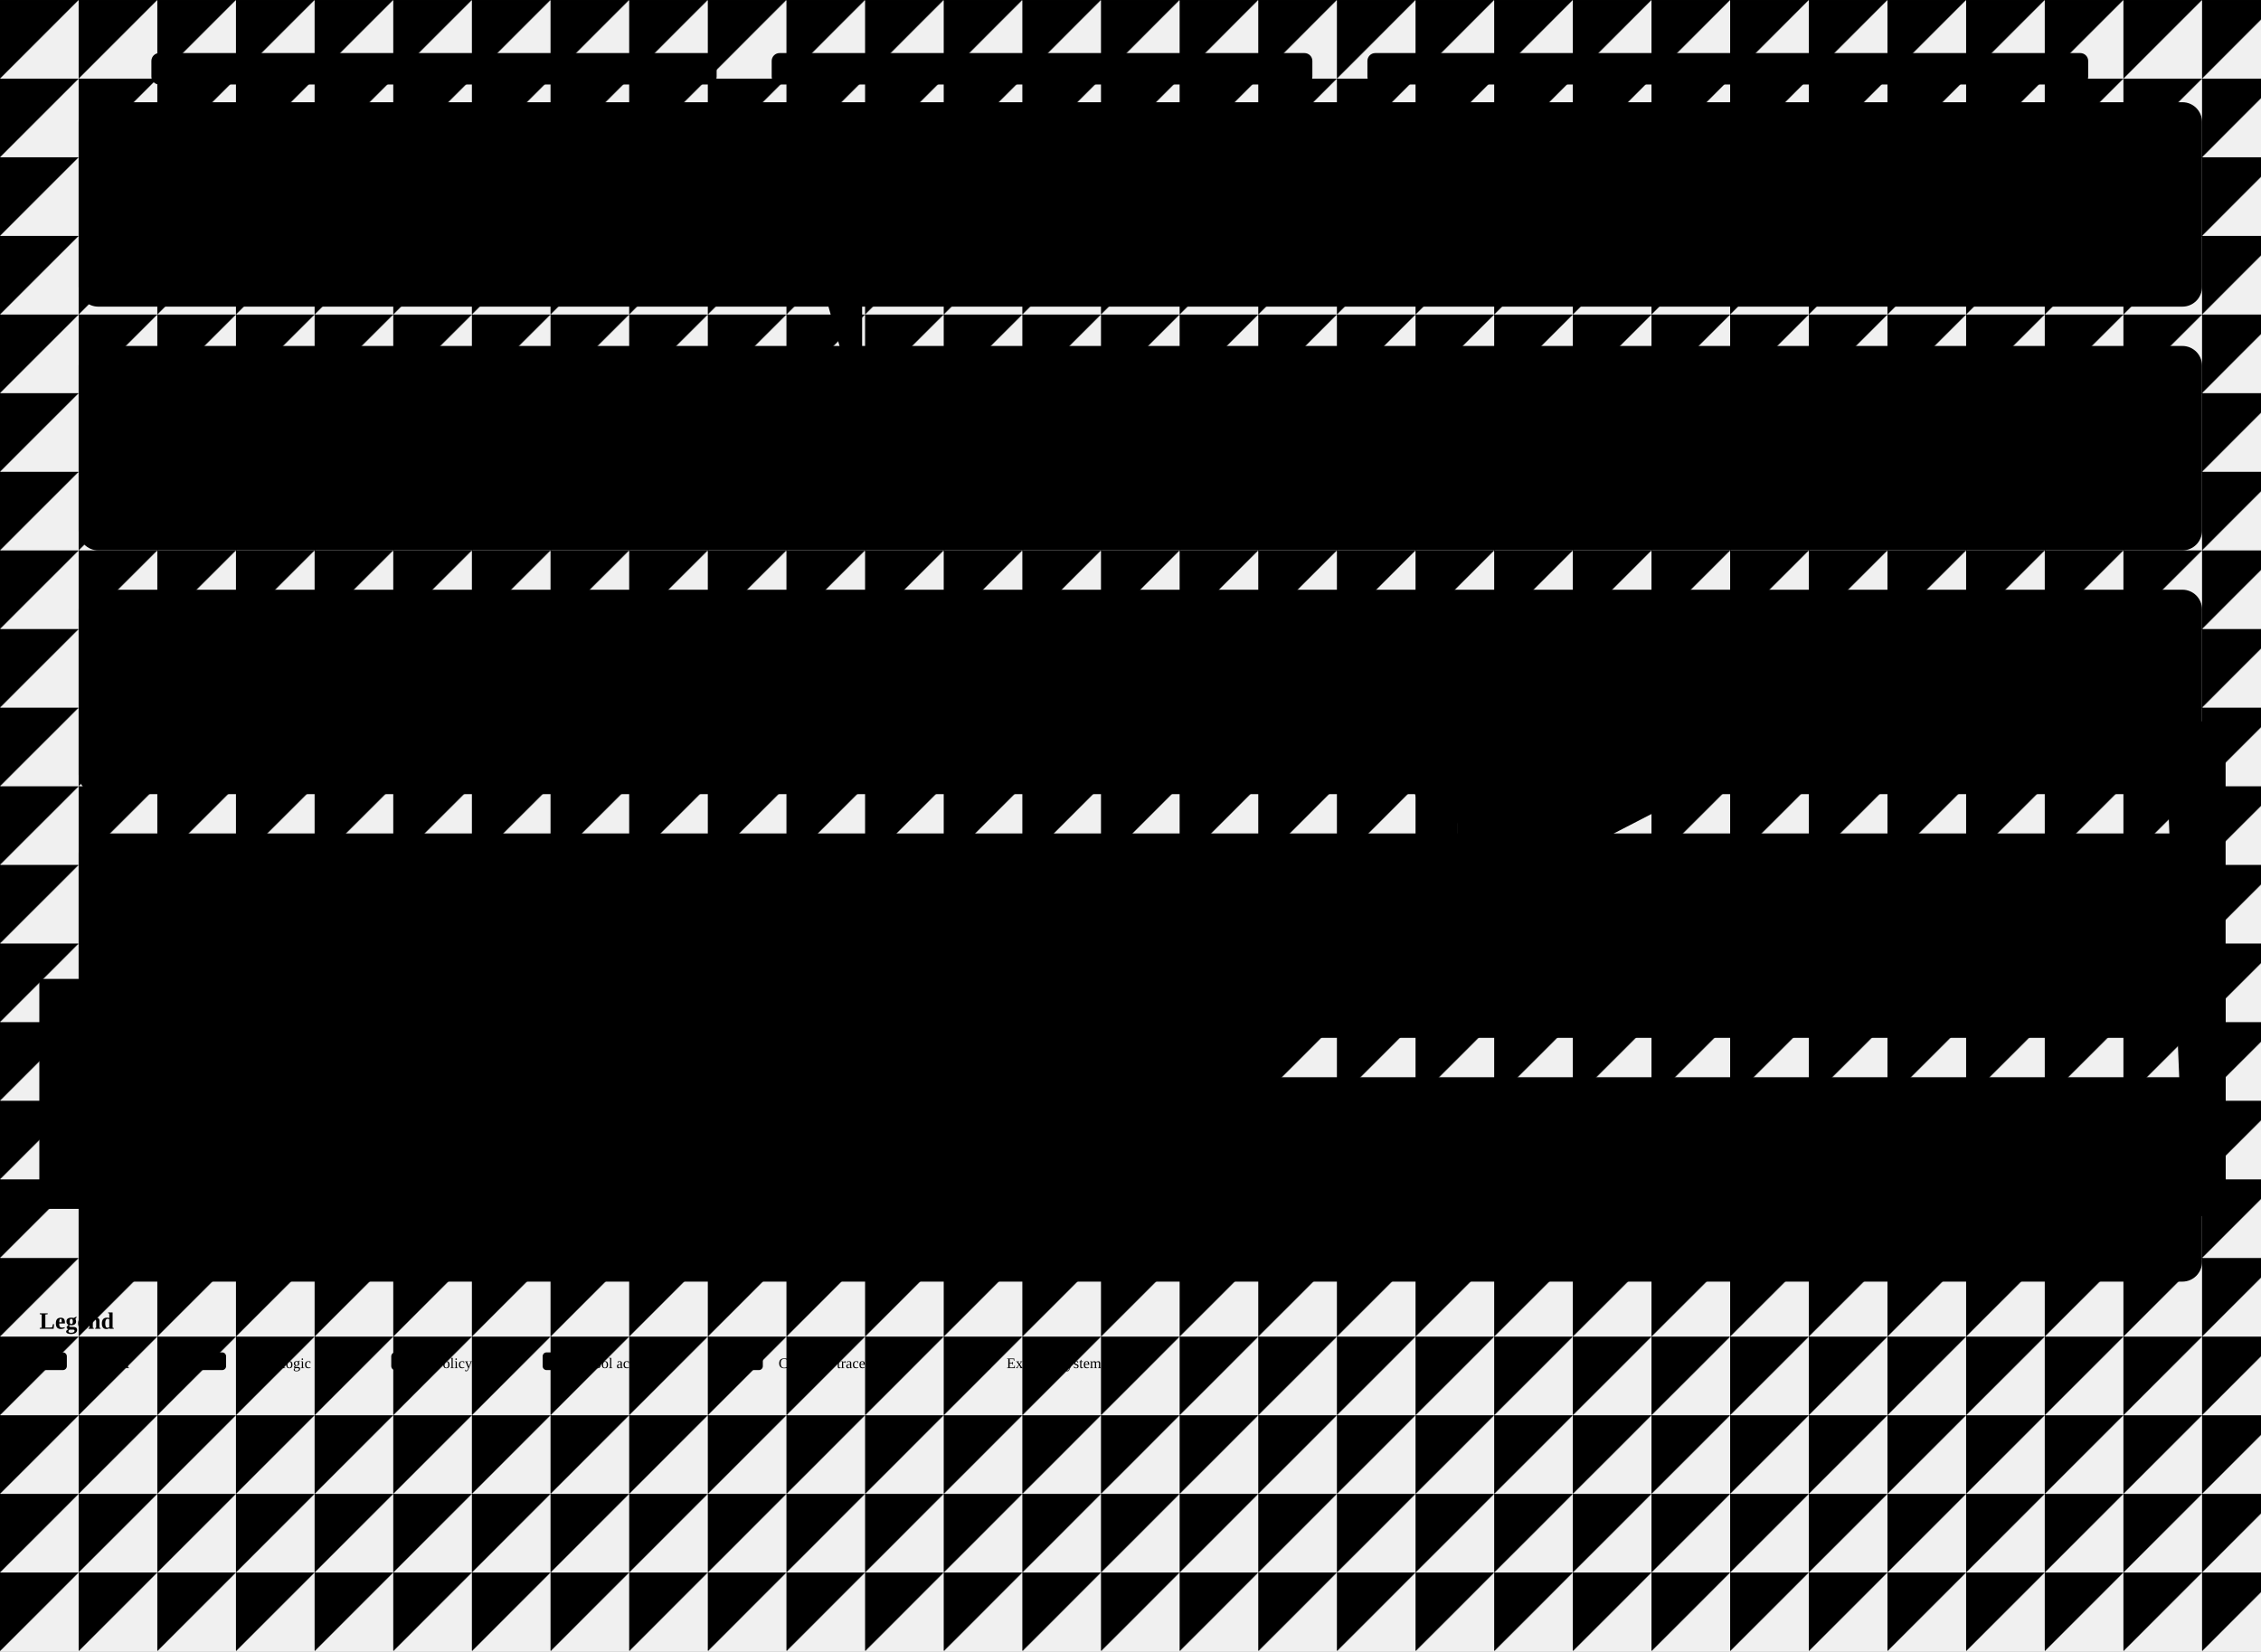
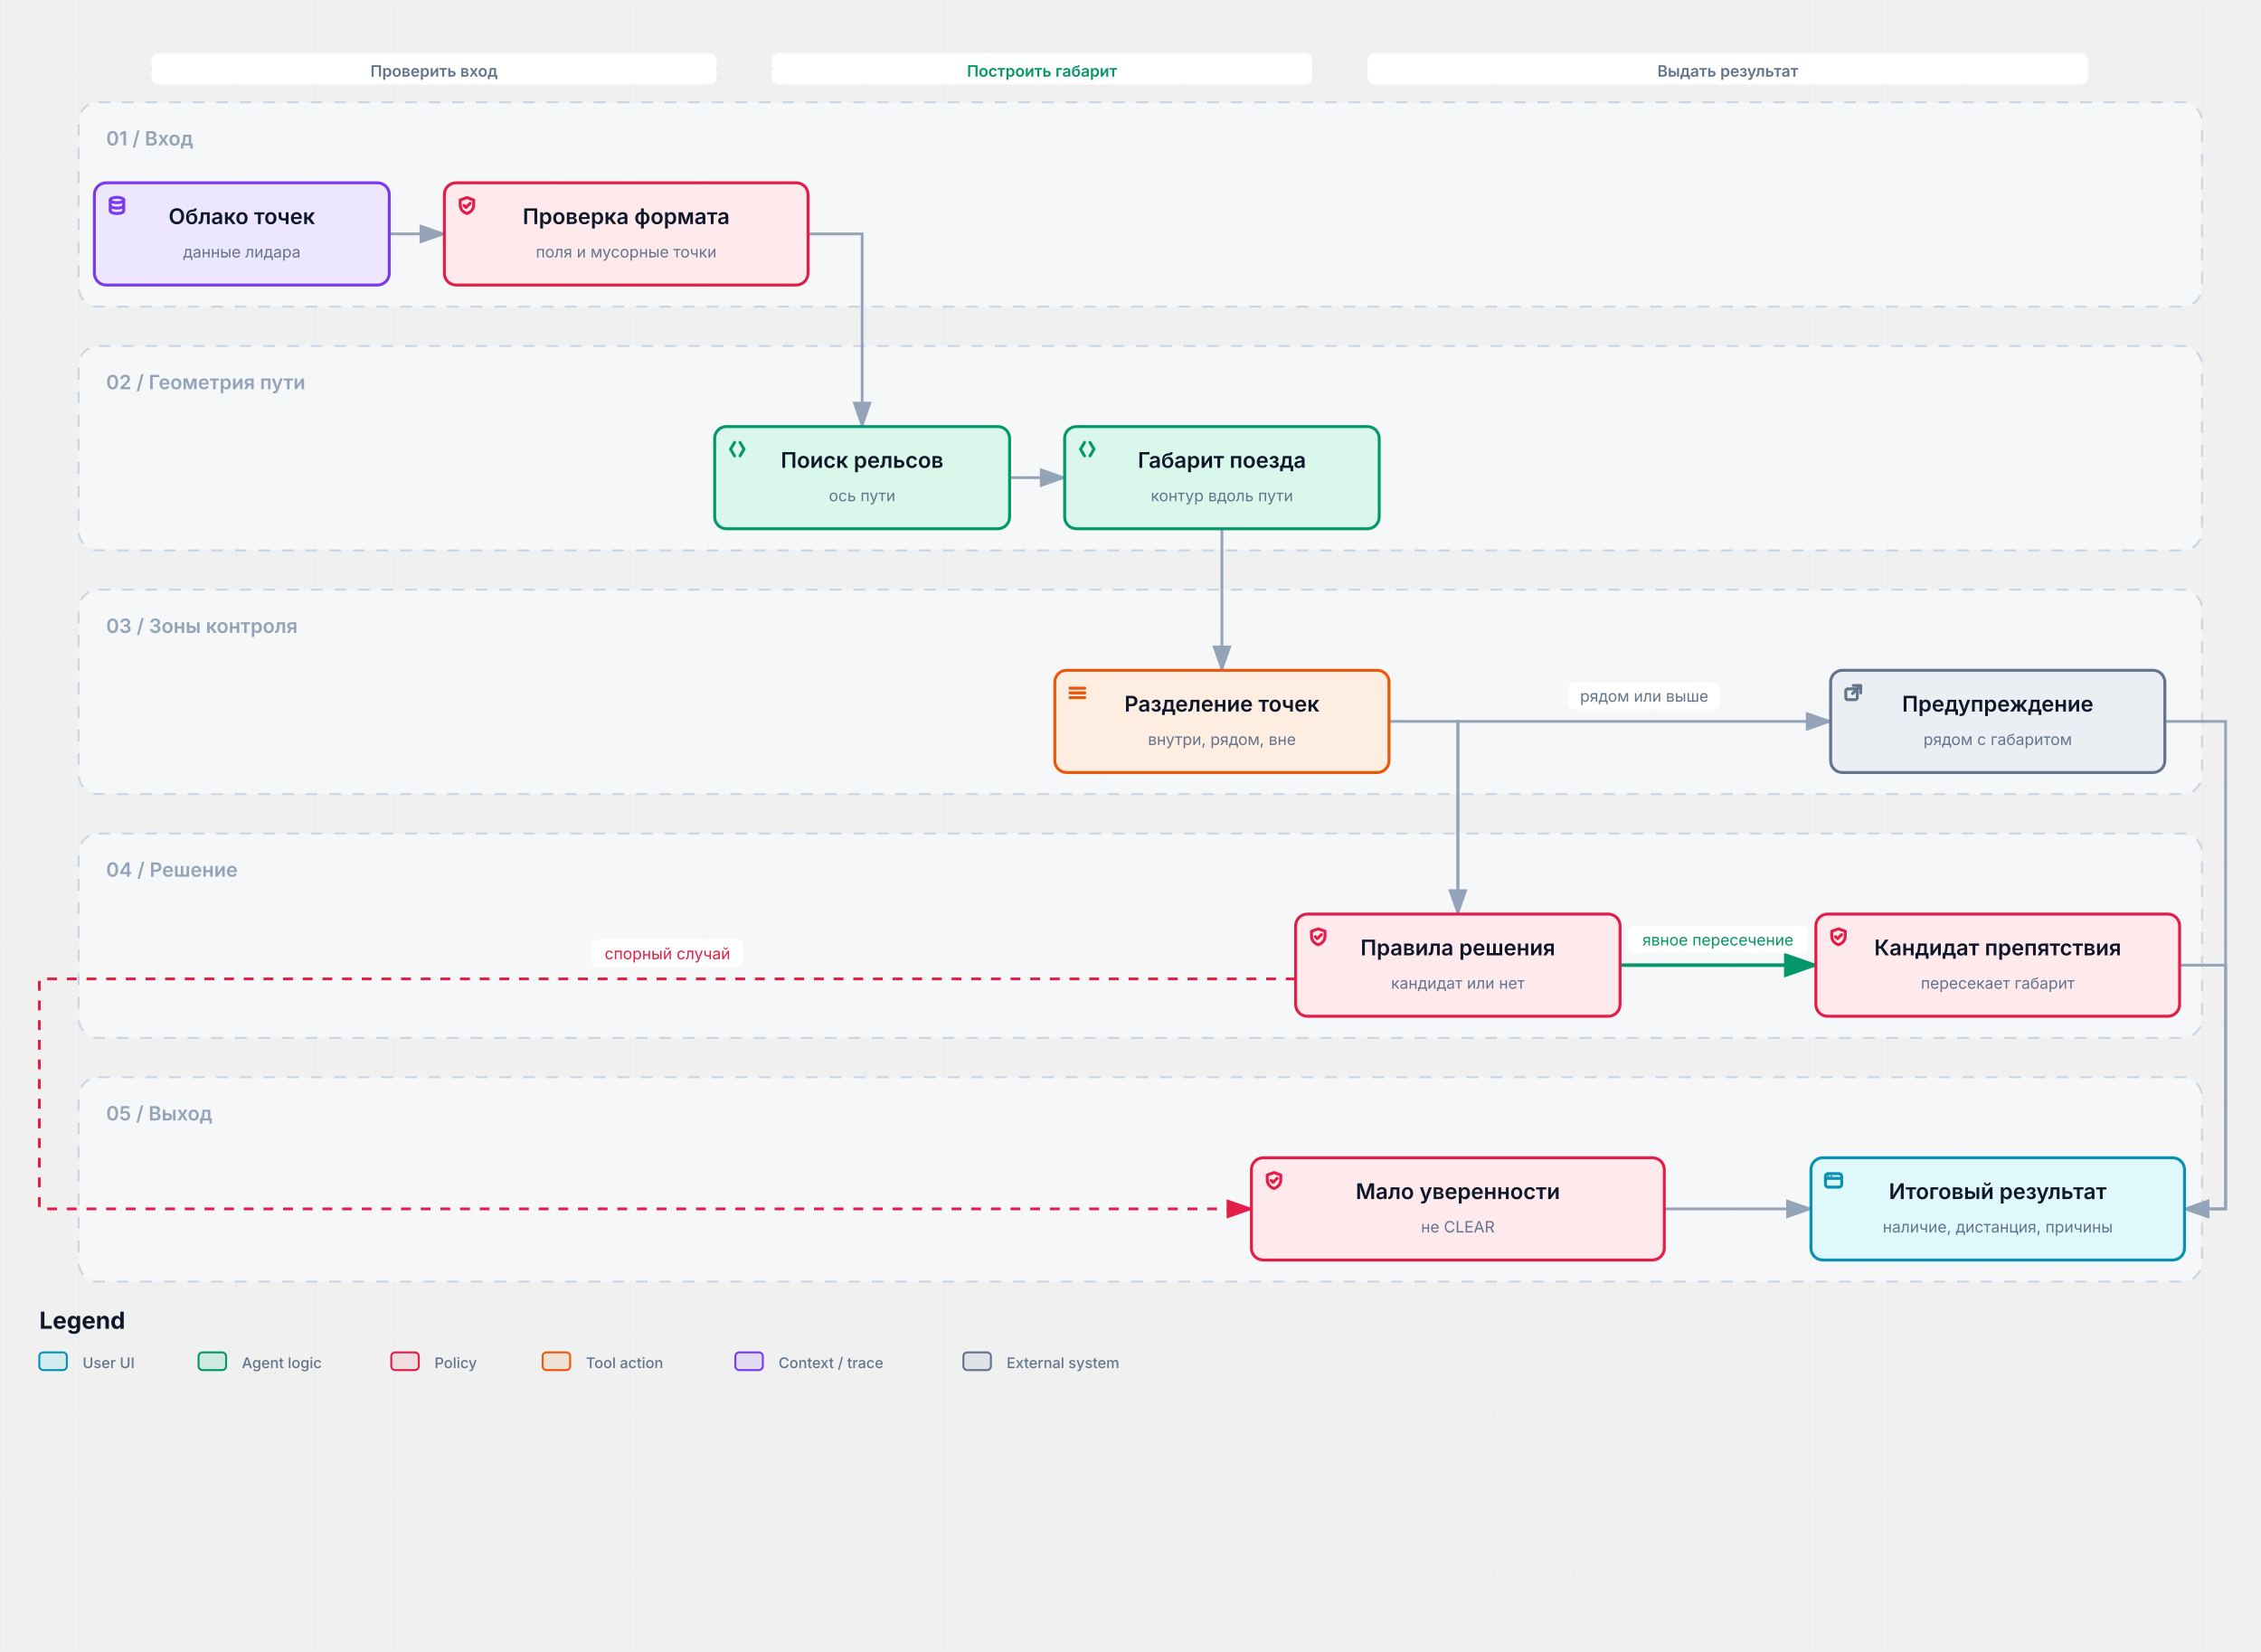
<svg xmlns="http://www.w3.org/2000/svg" viewBox="0 0 1150 840" role="img" lang="en" aria-labelledby="archify-diagram-title archify-diagram-description" data-preset="classic" data-quality-profile="showcase">
+   <style>
+           svg { background: #f8fafc; font-family: ui-sans-serif, system-ui, -apple-system, BlinkMacSystemFont, "Segoe UI", sans-serif; }
+           .c-grid { stroke: #e2e8f0; fill: none; }
+           .c-lane { fill: rgba(248, 250, 252, 0.65); stroke: #cbd5e1; stroke-dasharray: 6,6; }
+           .c-mask { fill: #ffffff; stroke: none; }
+           .c-frontend { fill: rgba(34, 211, 238, 0.15); stroke: #0891b2; }
+           .c-backend { fill: rgba(52, 211, 153, 0.18); stroke: #059669; }
+           .c-database { fill: rgba(167, 139, 250, 0.2); stroke: #7c3aed; }
+           .c-cloud { fill: rgba(251, 191, 36, 0.18); stroke: #d97706; }
+           .c-security { fill: rgba(251, 113, 133, 0.15); stroke: #e11d48; }
+           .c-messagebus { fill: rgba(251, 146, 60, 0.15); stroke: #ea580c; }
+           .c-external { fill: rgba(148, 163, 184, 0.18); stroke: #64748b; }
+           .t-primary { fill: #0f172a; }
+           .t-muted { fill: #64748b; }
+           .t-dim { fill: #94a3b8; }
+           .t-frontend { fill: #0891b2; }
+           .t-backend { fill: #059669; }
+           .t-database { fill: #7c3aed; }
+           .t-cloud { fill: #d97706; }
+           .t-security { fill: #e11d48; }
+           .t-messagebus { fill: #ea580c; }
+           .t-external { fill: #64748b; }
+           .a-default { stroke: #94a3b8; fill: none; }
+           .a-emphasis { stroke: #059669; fill: none; }
+           .a-security { stroke: #e11d48; fill: none; stroke-dasharray: 5,5; }
+           .a-dashed { stroke: #64748b; fill: none; stroke-dasharray: 5,5; }
+           .m-default { fill: #94a3b8; }
+           .m-emphasis { fill: #059669; }
+           .m-security { fill: #e11d48; }
+           .m-dashed { fill: #64748b; }
+           .semantic-sigil { fill: none; stroke: currentColor; stroke-width: 1.5; stroke-linecap: round; stroke-linejoin: round; }
+           .semantic-sigil &gt; * { vector-effect: non-scaling-stroke; }
+           .semantic-sigil .sigil-fill { fill: currentColor; stroke: none; }
+           .s-frontend { color: #0891b2; }
+           .s-backend { color: #059669; }
+           .s-database { color: #7c3aed; }
+           .s-cloud { color: #d97706; }
+           .s-security { color: #e11d48; }
+           .s-messagebus { color: #ea580c; }
+           .s-external { color: #64748b; }
+         </style>
  <defs>
    <marker id="arrowhead" markerWidth="10" markerHeight="7" refX="9" refY="3.5" orient="auto">
      <polygon points="0 0, 10 3.5, 0 7" class="m-default" />
    </marker>
    <marker id="arrowhead-emphasis" markerWidth="10" markerHeight="7" refX="9" refY="3.5" orient="auto">
      <polygon points="0 0, 10 3.5, 0 7" class="m-emphasis" />
    </marker>
    <marker id="arrowhead-security" markerWidth="10" markerHeight="7" refX="9" refY="3.5" orient="auto">
      <polygon points="0 0, 10 3.5, 0 7" class="m-security" />
    </marker>
    <marker id="arrowhead-dashed" markerWidth="10" markerHeight="7" refX="9" refY="3.5" orient="auto">
      <polygon points="0 0, 10 3.5, 0 7" class="m-dashed" />
    </marker>
    <pattern id="grid" width="40" height="40" patternUnits="userSpaceOnUse">
      <path d="M 40 0 L 0 0 0 40" class="c-grid" stroke-width="0.5" />
    </pattern>
  </defs>
  <rect width="100%" height="100%" fill="url(#grid)" />
  <rect data-graph-role="structural-frame" data-composition-frame-kind="lane" data-composition-frame-id="lane-0" x="40" y="52" width="1080" height="104" rx="10" class="c-lane" stroke-width="1" />
  <text x="54" y="74" class="t-dim" font-size="10" font-weight="600">01 / Вход</text>
  <rect data-graph-role="structural-frame" data-composition-frame-kind="lane" data-composition-frame-id="lane-1" x="40" y="176" width="1080" height="104" rx="10" class="c-lane" stroke-width="1" />
  <text x="54" y="198" class="t-dim" font-size="10" font-weight="600">02 / Геометрия пути</text>
  <rect data-graph-role="structural-frame" data-composition-frame-kind="lane" data-composition-frame-id="lane-2" x="40" y="300" width="1080" height="104" rx="10" class="c-lane" stroke-width="1" />
  <text x="54" y="322" class="t-dim" font-size="10" font-weight="600">03 / Зоны контроля</text>
  <rect data-graph-role="structural-frame" data-composition-frame-kind="lane" data-composition-frame-id="lane-3" x="40" y="424" width="1080" height="104" rx="10" class="c-lane" stroke-width="1" />
  <text x="54" y="446" class="t-dim" font-size="10" font-weight="600">04 / Решение</text>
  <rect data-graph-role="structural-frame" data-composition-frame-kind="lane" data-composition-frame-id="lane-4" x="40" y="548" width="1080" height="104" rx="10" class="c-lane" stroke-width="1" />
  <text x="54" y="570" class="t-dim" font-size="10" font-weight="600">05 / Выход</text>
  <line x1="77" y1="35" x2="364.5" y2="35" class="a-default" stroke-width="1.1" />
  <rect x="77" y="27" width="287.5" height="16" rx="4" class="c-mask" />
  <text x="220.75" y="39" class="t-muted" font-size="8" font-weight="600" text-anchor="middle">Проверить вход</text>
  <line x1="392.5" y1="35" x2="667.5" y2="35" class="a-emphasis" stroke-width="1.1" />
  <rect x="392.5" y="27" width="275" height="16" rx="4" class="c-mask" />
  <text x="530" y="39" class="t-backend" font-size="8" font-weight="600" text-anchor="middle">Построить габарит</text>
  <line x1="695.5" y1="35" x2="1062.1" y2="35" class="a-default" stroke-width="1.1" />
  <rect x="695.5" y="27" width="366.6" height="16" rx="4" class="c-mask" />
  <text x="878.8" y="39" class="t-muted" font-size="8" font-weight="600" text-anchor="middle">Выдать результат</text>
  <path data-edge-from="cloud" data-edge-to="quality" data-edge-key="0" data-composition-points="198,119;226,119" d="M 198 119 L 226 119" class="a-default" stroke-width="1.4" marker-end="url(#arrowhead)" />
  <path data-edge-from="envelope" data-edge-to="zones" data-edge-key="1" data-composition-points="621.5,269;621.5,341" d="M 621.5 269 L 621.5 341" class="a-default" stroke-width="1.4" marker-end="url(#arrowhead)" />
  <path data-edge-from="obstacle" data-edge-to="result" data-edge-key="2" data-composition-points="1108.6,491;1132,491;1132,615;1111.1,615" d="M 1108.6 491 L 1132 491 L 1132 615 L 1111.1 615" class="a-default" stroke-width="1.4" marker-end="url(#arrowhead)" />
  <path data-edge-from="quality" data-edge-to="rails" data-edge-key="3" data-composition-points="411,119;438.5,119;438.5,217" d="M 411 119 L 438.5 119 L 438.5 217" class="a-default" stroke-width="1.4" marker-end="url(#arrowhead)" />
  <path data-edge-from="rails" data-edge-to="envelope" data-edge-key="4" data-composition-points="513.5,243;541.5,243" d="M 513.5 243 L 541.5 243" class="a-default" stroke-width="1.4" marker-end="url(#arrowhead)" />
  <path data-edge-from="rules" data-edge-to="obstacle" data-edge-label="явное пересечение" data-edge-key="5" data-composition-points="824,491;923.6,491" d="M 824 491 L 923.6 491" class="a-emphasis" stroke-width="1.8" marker-end="url(#arrowhead-emphasis)" />
  <path data-edge-from="rules" data-edge-to="uncertain" data-edge-label="спорный случай" data-edge-key="6" data-composition-points="659,498;20,498;20,615;636.5,615" d="M 659 498 L 20 498 L 20 615 L 636.5 615" class="a-security" stroke-width="1.4" marker-end="url(#arrowhead-security)" />
  <path data-edge-from="rules" data-edge-to="warning" data-edge-label="рядом или выше" data-edge-key="7" data-composition-points="741.5,465;741.5,367;931.1,367" d="M 741.5 465 L 741.5 367 L 931.1 367" class="a-default" stroke-width="1.4" marker-end="url(#arrowhead)" />
  <path data-edge-from="uncertain" data-edge-to="result" data-edge-key="8" data-composition-points="846.5,615;921.1,615" d="M 846.5 615 L 921.1 615" class="a-default" stroke-width="1.4" marker-end="url(#arrowhead)" />
  <path data-edge-from="warning" data-edge-to="result" data-edge-key="9" data-composition-points="1101.1,367;1132,367;1132,615;1111.1,615" d="M 1101.1 367 L 1132 367 L 1132 615 L 1111.1 615" class="a-default" stroke-width="1.4" marker-end="url(#arrowhead)" />
  <path data-edge-from="zones" data-edge-to="rules" data-edge-key="10" data-composition-points="706.5,367;741.5,367;741.5,465" d="M 706.5 367 L 741.5 367 L 741.5 465" class="a-default" stroke-width="1.4" marker-end="url(#arrowhead)" />
  <g id="node-cloud" data-node-id="cloud" data-node-label="Облако точек" tabindex="0" role="button" aria-label="Focus Облако точек, данные лидара, Вход › Проверить вход" aria-pressed="false" data-node-kind="database" data-node-sublabel="данные лидара" data-node-context="Вход › Проверить вход">
    <rect x="48" y="93" width="150" height="52" rx="6" class="c-mask" />
    <rect x="48" y="93" width="150" height="52" rx="6" class="c-database" stroke-width="1.5" />
    <g aria-hidden="true" data-semantic-sigil="database" class="semantic-sigil s-database" transform="translate(54 99) scale(0.6875)">
      <ellipse cx="8" cy="4" rx="5" ry="2" />
      <path d="M3 4v8c0 1.1 2.2 2 5 2s5-.9 5-2V4M3 8c0 1.1 2.2 2 5 2s5-.9 5-2" />
    </g>
    <text data-node-label="" data-detail-anchor="" x="123" y="114" class="t-primary" font-size="11" font-weight="600" text-anchor="middle">Облако точек</text>
    <text data-detail="context" x="123" y="131" class="t-muted" font-size="8" text-anchor="middle">данные лидара</text>
  </g>
  <g id="node-quality" data-node-id="quality" data-node-label="Проверка формата" tabindex="0" role="button" aria-label="Focus Проверка формата, поля и мусорные точки, Вход › Проверить вход" aria-pressed="false" data-node-kind="security" data-node-sublabel="поля и мусорные точки" data-node-context="Вход › Проверить вход">
    <rect x="226" y="93" width="185" height="52" rx="6" class="c-mask" />
    <rect x="226" y="93" width="185" height="52" rx="6" class="c-security" stroke-width="1.5" />
    <g aria-hidden="true" data-semantic-sigil="security" class="semantic-sigil s-security" transform="translate(232 99) scale(0.6875)">
      <path d="M8 2.2 13 4v3.5c0 3.1-1.8 5.4-5 6.5-3.2-1.1-5-3.4-5-6.5V4Z" />
      <path d="m5.8 8 1.5 1.5 3-3" />
    </g>
    <text data-node-label="" data-detail-anchor="" x="318.5" y="114" class="t-primary" font-size="11" font-weight="600" text-anchor="middle">Проверка формата</text>
    <text data-detail="context" x="318.5" y="131" class="t-muted" font-size="8" text-anchor="middle">поля и мусорные точки</text>
  </g>
  <g id="node-rails" data-node-id="rails" data-node-label="Поиск рельсов" tabindex="0" role="button" aria-label="Focus Поиск рельсов, ось пути, Геометрия пути › Построить габарит" aria-pressed="false" data-node-kind="backend" data-node-sublabel="ось пути" data-node-context="Геометрия пути › Построить габарит">
    <rect x="363.5" y="217" width="150" height="52" rx="6" class="c-mask" />
    <rect x="363.5" y="217" width="150" height="52" rx="6" class="c-backend" stroke-width="1.5" />
    <g aria-hidden="true" data-semantic-sigil="backend" class="semantic-sigil s-backend" transform="translate(369.5 223) scale(0.6875)">
      <path d="M6 3 3 8l3 5M10 3l3 5-3 5" />
    </g>
    <text data-node-label="" data-detail-anchor="" x="438.5" y="238" class="t-primary" font-size="11" font-weight="600" text-anchor="middle">Поиск рельсов</text>
    <text data-detail="context" x="438.5" y="255" class="t-muted" font-size="8" text-anchor="middle">ось пути</text>
  </g>
  <g id="node-envelope" data-node-id="envelope" data-node-label="Габарит поезда" tabindex="0" role="button" aria-label="Focus Габарит поезда, контур вдоль пути, Геометрия пути › Построить габарит" aria-pressed="false" data-node-kind="backend" data-node-sublabel="контур вдоль пути" data-node-context="Геометрия пути › Построить габарит">
    <rect x="541.5" y="217" width="160" height="52" rx="6" class="c-mask" />
    <rect x="541.5" y="217" width="160" height="52" rx="6" class="c-backend" stroke-width="1.5" />
    <g aria-hidden="true" data-semantic-sigil="backend" class="semantic-sigil s-backend" transform="translate(547.5 223) scale(0.6875)">
      <path d="M6 3 3 8l3 5M10 3l3 5-3 5" />
    </g>
    <text data-node-label="" data-detail-anchor="" x="621.5" y="238" class="t-primary" font-size="11" font-weight="600" text-anchor="middle">Габарит поезда</text>
    <text data-detail="context" x="621.5" y="255" class="t-muted" font-size="8" text-anchor="middle">контур вдоль пути</text>
  </g>
  <g id="node-zones" data-node-id="zones" data-node-label="Разделение точек" tabindex="0" role="button" aria-label="Focus Разделение точек, внутри, рядом, вне, Зоны контроля › Построить габарит" aria-pressed="false" data-node-kind="messagebus" data-node-sublabel="внутри, рядом, вне" data-node-context="Зоны контроля › Построить габарит">
    <rect x="536.5" y="341" width="170" height="52" rx="6" class="c-mask" />
    <rect x="536.5" y="341" width="170" height="52" rx="6" class="c-messagebus" stroke-width="1.5" />
    <g aria-hidden="true" data-semantic-sigil="messagebus" class="semantic-sigil s-messagebus" transform="translate(542.5 347) scale(0.6875)">
      <path d="M2.5 4.5h11M2.5 8h11M2.5 11.5h11" />
      <circle cx="5" cy="4.5" r="1" class="sigil-fill" />
      <circle cx="10.5" cy="8" r="1" class="sigil-fill" />
      <circle cx="7" cy="11.5" r="1" class="sigil-fill" />
    </g>
    <text data-node-label="" data-detail-anchor="" x="621.5" y="362" class="t-primary" font-size="11" font-weight="600" text-anchor="middle">Разделение точек</text>
    <text data-detail="context" x="621.5" y="379" class="t-muted" font-size="8" text-anchor="middle">внутри, рядом, вне</text>
  </g>
  <g id="node-warning" data-node-id="warning" data-node-label="Предупреждение" tabindex="0" role="button" aria-label="Focus Предупреждение, рядом с габаритом, Зоны контроля › Выдать результат" aria-pressed="false" data-node-kind="external" data-node-sublabel="рядом с габаритом" data-node-context="Зоны контроля › Выдать результат">
    <rect x="931.1" y="341" width="170" height="52" rx="6" class="c-mask" />
    <rect x="931.1" y="341" width="170" height="52" rx="6" class="c-external" stroke-width="1.5" />
    <g aria-hidden="true" data-semantic-sigil="external" class="semantic-sigil s-external" transform="translate(937.1 347) scale(0.6875)">
      <rect x="2.5" y="5" width="8.5" height="8" rx="1.5" />
      <path d="M8 2.5h5.5V8M13.5 2.5 7.5 8.5" />
    </g>
    <text data-node-label="" data-detail-anchor="" x="1016.1" y="362" class="t-primary" font-size="11" font-weight="600" text-anchor="middle">Предупреждение</text>
    <text data-detail="context" x="1016.1" y="379" class="t-muted" font-size="8" text-anchor="middle">рядом с габаритом</text>
  </g>
  <g id="node-rules" data-node-id="rules" data-node-label="Правила решения" tabindex="0" role="button" aria-label="Focus Правила решения, кандидат или нет, Решение › Выдать результат" aria-pressed="false" data-node-kind="security" data-node-sublabel="кандидат или нет" data-node-context="Решение › Выдать результат">
    <rect x="659" y="465" width="165" height="52" rx="6" class="c-mask" />
    <rect x="659" y="465" width="165" height="52" rx="6" class="c-security" stroke-width="1.5" />
    <g aria-hidden="true" data-semantic-sigil="security" class="semantic-sigil s-security" transform="translate(665 471) scale(0.6875)">
      <path d="M8 2.2 13 4v3.5c0 3.1-1.8 5.4-5 6.5-3.2-1.1-5-3.4-5-6.5V4Z" />
      <path d="m5.8 8 1.5 1.5 3-3" />
    </g>
    <text data-node-label="" data-detail-anchor="" x="741.5" y="486" class="t-primary" font-size="11" font-weight="600" text-anchor="middle">Правила решения</text>
    <text data-detail="context" x="741.5" y="503" class="t-muted" font-size="8" text-anchor="middle">кандидат или нет</text>
  </g>
  <g id="node-obstacle" data-node-id="obstacle" data-node-label="Кандидат препятствия" tabindex="0" role="button" aria-label="Focus Кандидат препятствия, пересекает габарит, Решение › Выдать результат" aria-pressed="false" data-node-kind="security" data-node-sublabel="пересекает габарит" data-node-context="Решение › Выдать результат">
    <rect x="923.6" y="465" width="185" height="52" rx="6" class="c-mask" />
    <rect x="923.6" y="465" width="185" height="52" rx="6" class="c-security" stroke-width="1.5" />
    <g aria-hidden="true" data-semantic-sigil="security" class="semantic-sigil s-security" transform="translate(929.6 471) scale(0.6875)">
      <path d="M8 2.2 13 4v3.5c0 3.1-1.8 5.4-5 6.5-3.2-1.1-5-3.4-5-6.5V4Z" />
      <path d="m5.8 8 1.5 1.5 3-3" />
    </g>
    <text data-node-label="" data-detail-anchor="" x="1016.1" y="486" class="t-primary" font-size="11" font-weight="600" text-anchor="middle">Кандидат препятствия</text>
    <text data-detail="context" x="1016.1" y="503" class="t-muted" font-size="8" text-anchor="middle">пересекает габарит</text>
  </g>
  <g id="node-uncertain" data-node-id="uncertain" data-node-label="Мало уверенности" tabindex="0" role="button" aria-label="Focus Мало уверенности, не CLEAR, Выход › Выдать результат" aria-pressed="false" data-node-kind="security" data-node-sublabel="не CLEAR" data-node-context="Выход › Выдать результат">
    <rect x="636.5" y="589" width="210" height="52" rx="6" class="c-mask" />
    <rect x="636.5" y="589" width="210" height="52" rx="6" class="c-security" stroke-width="1.5" />
    <g aria-hidden="true" data-semantic-sigil="security" class="semantic-sigil s-security" transform="translate(642.5 595) scale(0.6875)">
      <path d="M8 2.2 13 4v3.5c0 3.1-1.8 5.4-5 6.5-3.2-1.1-5-3.4-5-6.5V4Z" />
      <path d="m5.8 8 1.5 1.5 3-3" />
    </g>
    <text data-node-label="" data-detail-anchor="" x="741.5" y="610" class="t-primary" font-size="11" font-weight="600" text-anchor="middle">Мало уверенности</text>
    <text data-detail="context" x="741.5" y="627" class="t-muted" font-size="8" text-anchor="middle">не CLEAR</text>
  </g>
  <g id="node-result" data-node-id="result" data-node-label="Итоговый результат" tabindex="0" role="button" aria-label="Focus Итоговый результат, наличие, дистанция, причины, Выход › Выдать результат" aria-pressed="false" data-node-kind="frontend" data-node-sublabel="наличие, дистанция, причины" data-node-context="Выход › Выдать результат">
    <rect x="921.1" y="589" width="190" height="52" rx="6" class="c-mask" />
    <rect x="921.1" y="589" width="190" height="52" rx="6" class="c-frontend" stroke-width="1.5" />
    <g aria-hidden="true" data-semantic-sigil="frontend" class="semantic-sigil s-frontend" transform="translate(927.1 595) scale(0.6875)">
      <rect x="2" y="3" width="12" height="10" rx="2" />
      <path d="M2 6.5h12" />
      <circle cx="4.1" cy="4.8" r=".7" class="sigil-fill" />
      <circle cx="6.3" cy="4.8" r=".7" class="sigil-fill" />
    </g>
    <text data-node-label="" data-detail-anchor="" x="1016.1" y="610" class="t-primary" font-size="11" font-weight="600" text-anchor="middle">Итоговый результат</text>
    <text data-detail="context" x="1016.1" y="627" class="t-muted" font-size="8" text-anchor="middle">наличие, дистанция, причины</text>
  </g>
  <g data-detail="context" data-edge-from="rules" data-edge-to="obstacle" data-edge-label="явное пересечение" data-edge-key="5">
    <rect x="828" y="471" width="91.6" height="14" rx="3" class="c-mask" />
    <text x="873.8" y="481" class="t-backend" font-size="8" text-anchor="middle">явное пересечение</text>
  </g>
  <g data-detail="context" data-edge-from="rules" data-edge-to="uncertain" data-edge-label="спорный случай" data-edge-key="6">
    <rect x="300.9" y="478" width="77.2" height="14" rx="3" class="c-mask" />
    <text x="339.5" y="488" class="t-security" font-size="8" text-anchor="middle">спорный случай</text>
  </g>
  <g data-detail="context" data-edge-from="rules" data-edge-to="warning" data-edge-label="рядом или выше" data-edge-key="7">
    <rect x="797.7" y="347" width="77.2" height="14" rx="3" class="c-mask" />
    <text x="836.3" y="357" class="t-muted" font-size="8" text-anchor="middle">рядом или выше</text>
  </g>
  <g data-legend="" data-legend-bridge="">
    <text x="20" y="676" class="t-primary" font-size="12" font-weight="650">Legend</text>
    <g data-legend-semantic-kind="frontend" data-legend-kind="frontend" data-legend-label="User UI" data-legend-x="20" data-legend-baseline="696" data-legend-width="74">
      <rect x="20" y="688" width="14" height="9" rx="2" class="c-frontend" stroke-width="1" />
      <text x="42" y="696" class="t-muted" font-size="7.5" font-weight="500">User UI</text>
    </g>
    <g data-legend-semantic-kind="backend" data-legend-kind="backend" data-legend-label="Agent logic" data-legend-x="101" data-legend-baseline="696" data-legend-width="91">
      <rect x="101" y="688" width="14" height="9" rx="2" class="c-backend" stroke-width="1" />
      <text x="123" y="696" class="t-muted" font-size="7.5" font-weight="500">Agent logic</text>
    </g>
    <g data-legend-semantic-kind="security" data-legend-kind="security" data-legend-label="Policy" data-legend-x="199" data-legend-baseline="696" data-legend-width="70">
      <rect x="199" y="688" width="14" height="9" rx="2" class="c-security" stroke-width="1" />
      <text x="221" y="696" class="t-muted" font-size="7.5" font-weight="500">Policy</text>
    </g>
    <g data-legend-semantic-kind="messagebus" data-legend-kind="messagebus" data-legend-label="Tool action" data-legend-x="276" data-legend-baseline="696" data-legend-width="91">
      <rect x="276" y="688" width="14" height="9" rx="2" class="c-messagebus" stroke-width="1" />
      <text x="298" y="696" class="t-muted" font-size="7.5" font-weight="500">Tool action</text>
    </g>
    <g data-legend-semantic-kind="database" data-legend-kind="database" data-legend-label="Context / trace" data-legend-x="374" data-legend-baseline="696" data-legend-width="109">
      <rect x="374" y="688" width="14" height="9" rx="2" class="c-database" stroke-width="1" />
      <text x="396" y="696" class="t-muted" font-size="7.5" font-weight="500">Context / trace</text>
    </g>
    <g data-legend-semantic-kind="external" data-legend-kind="external" data-legend-label="External system" data-legend-x="490" data-legend-baseline="696" data-legend-width="109">
      <rect x="490" y="688" width="14" height="9" rx="2" class="c-external" stroke-width="1" />
      <text x="512" y="696" class="t-muted" font-size="7.5" font-weight="500">External system</text>
    </g>
  </g>
</svg>
